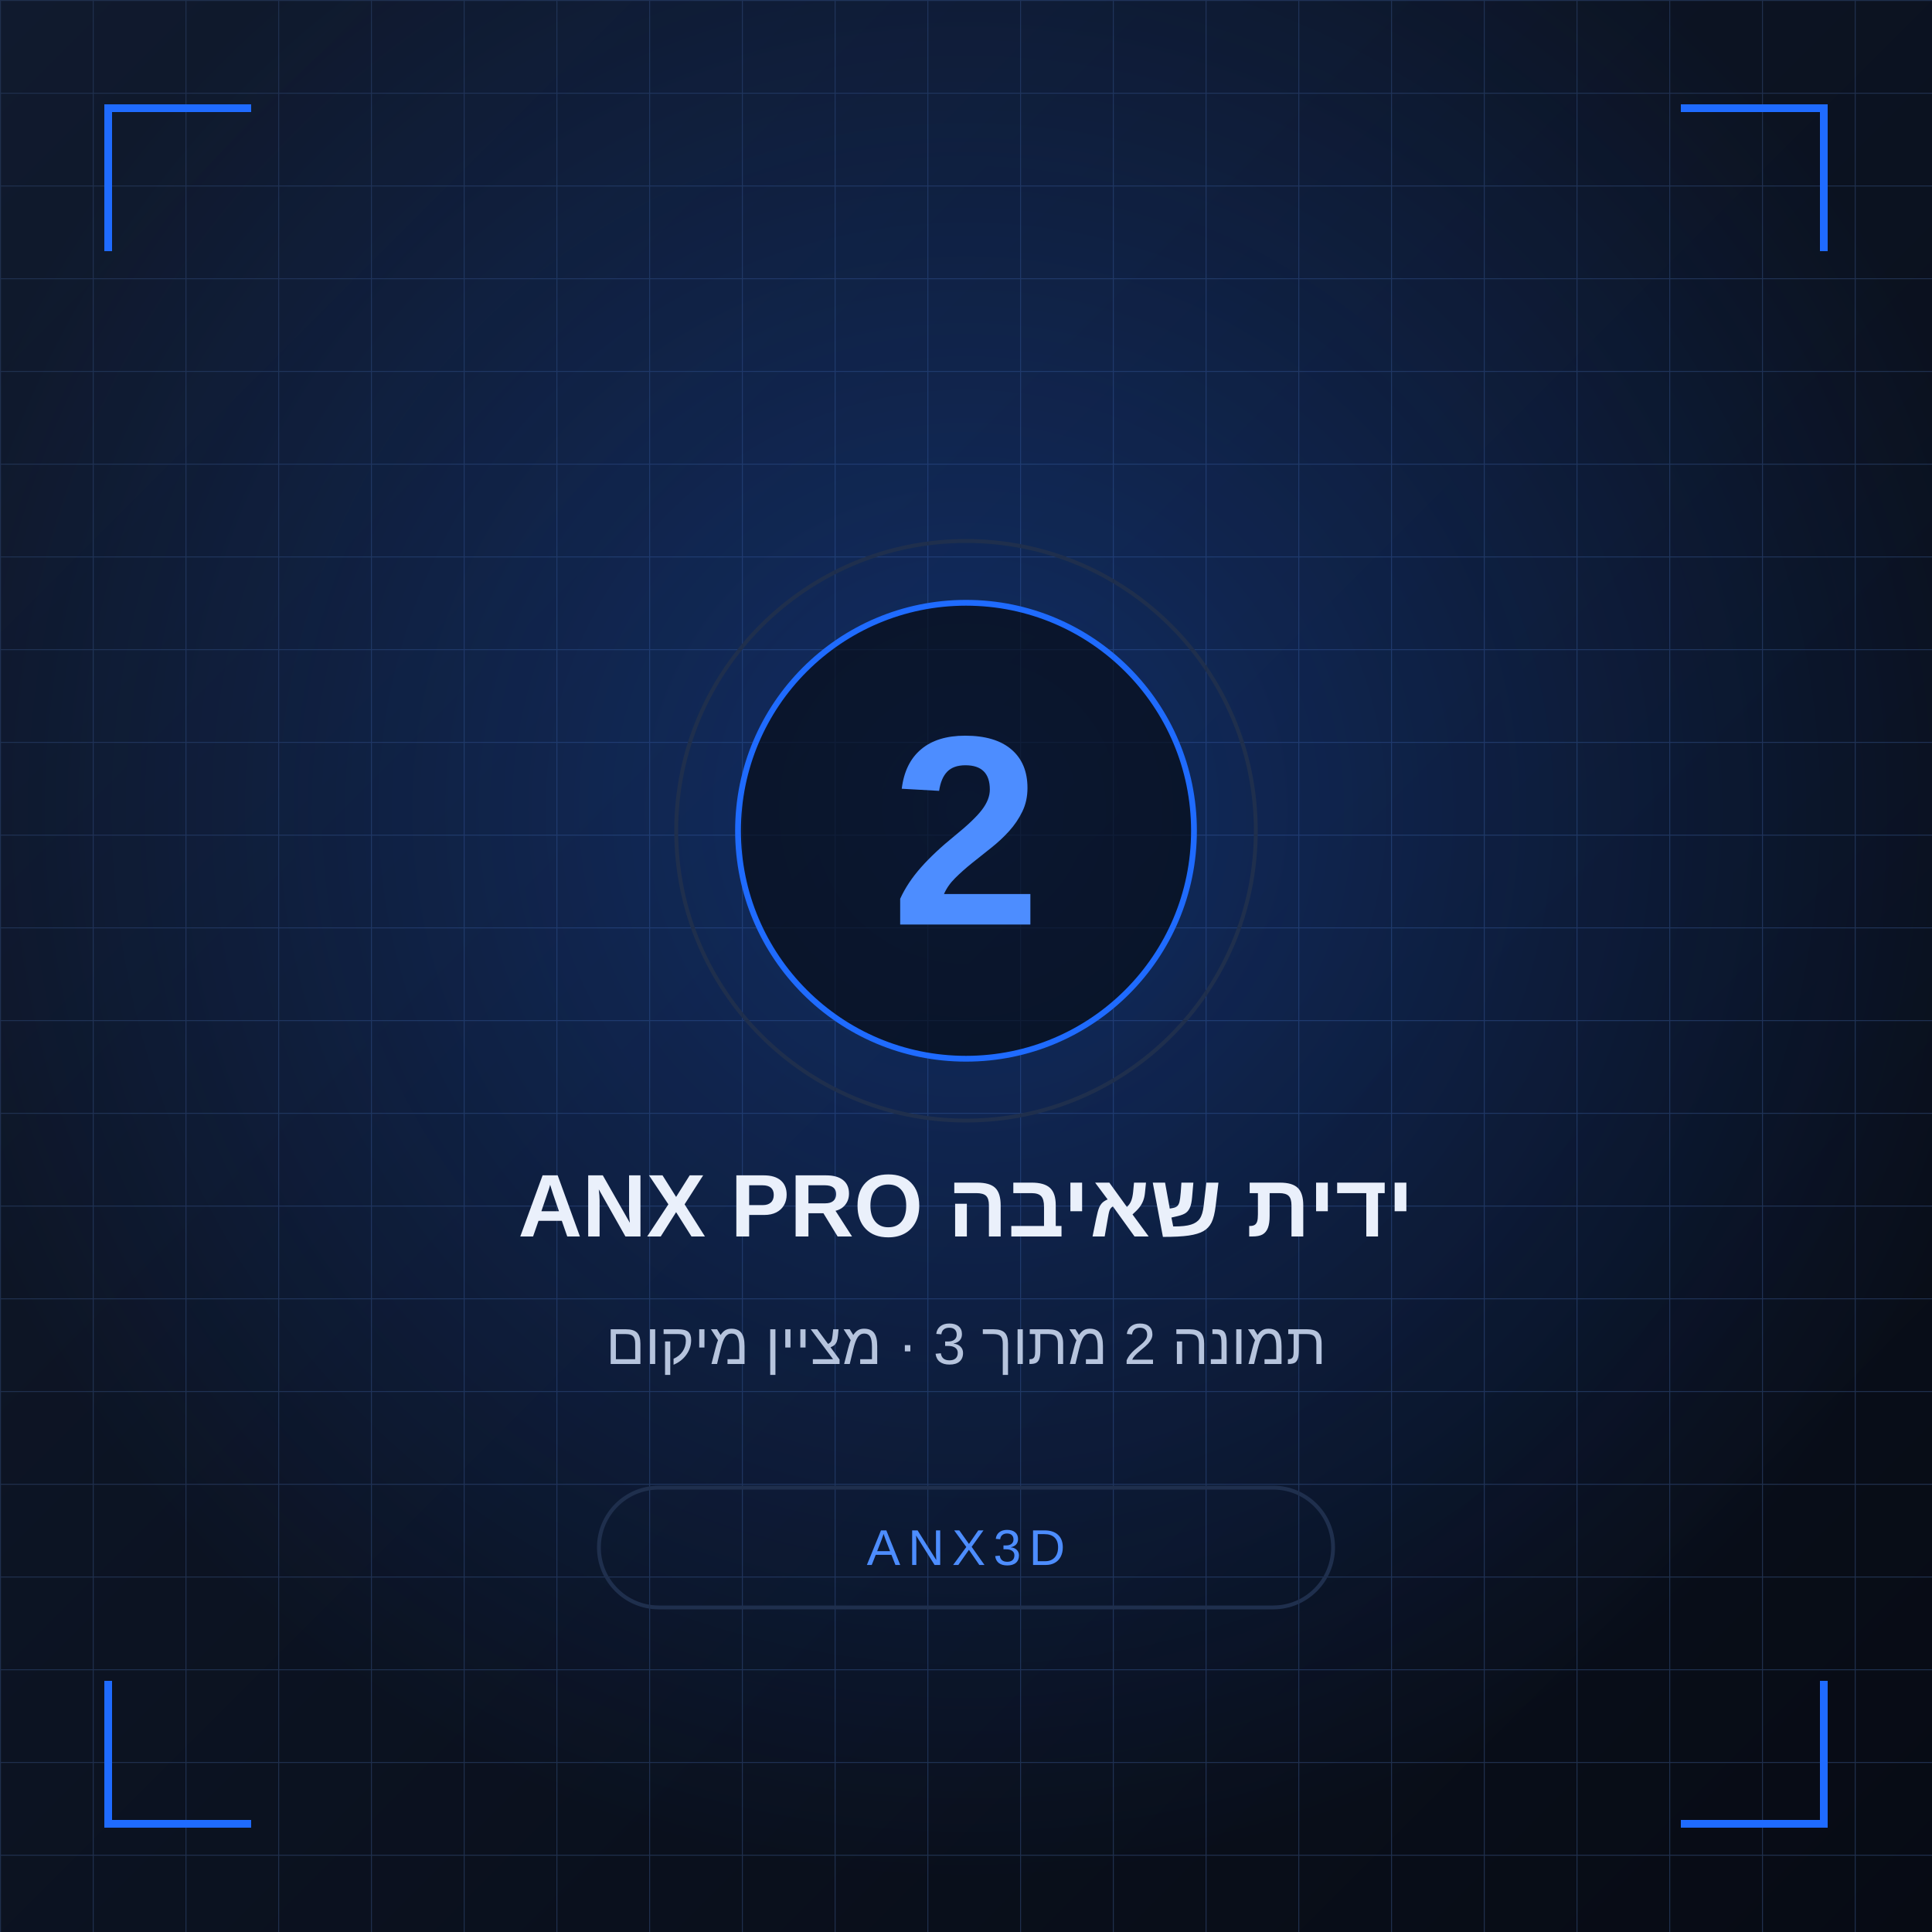
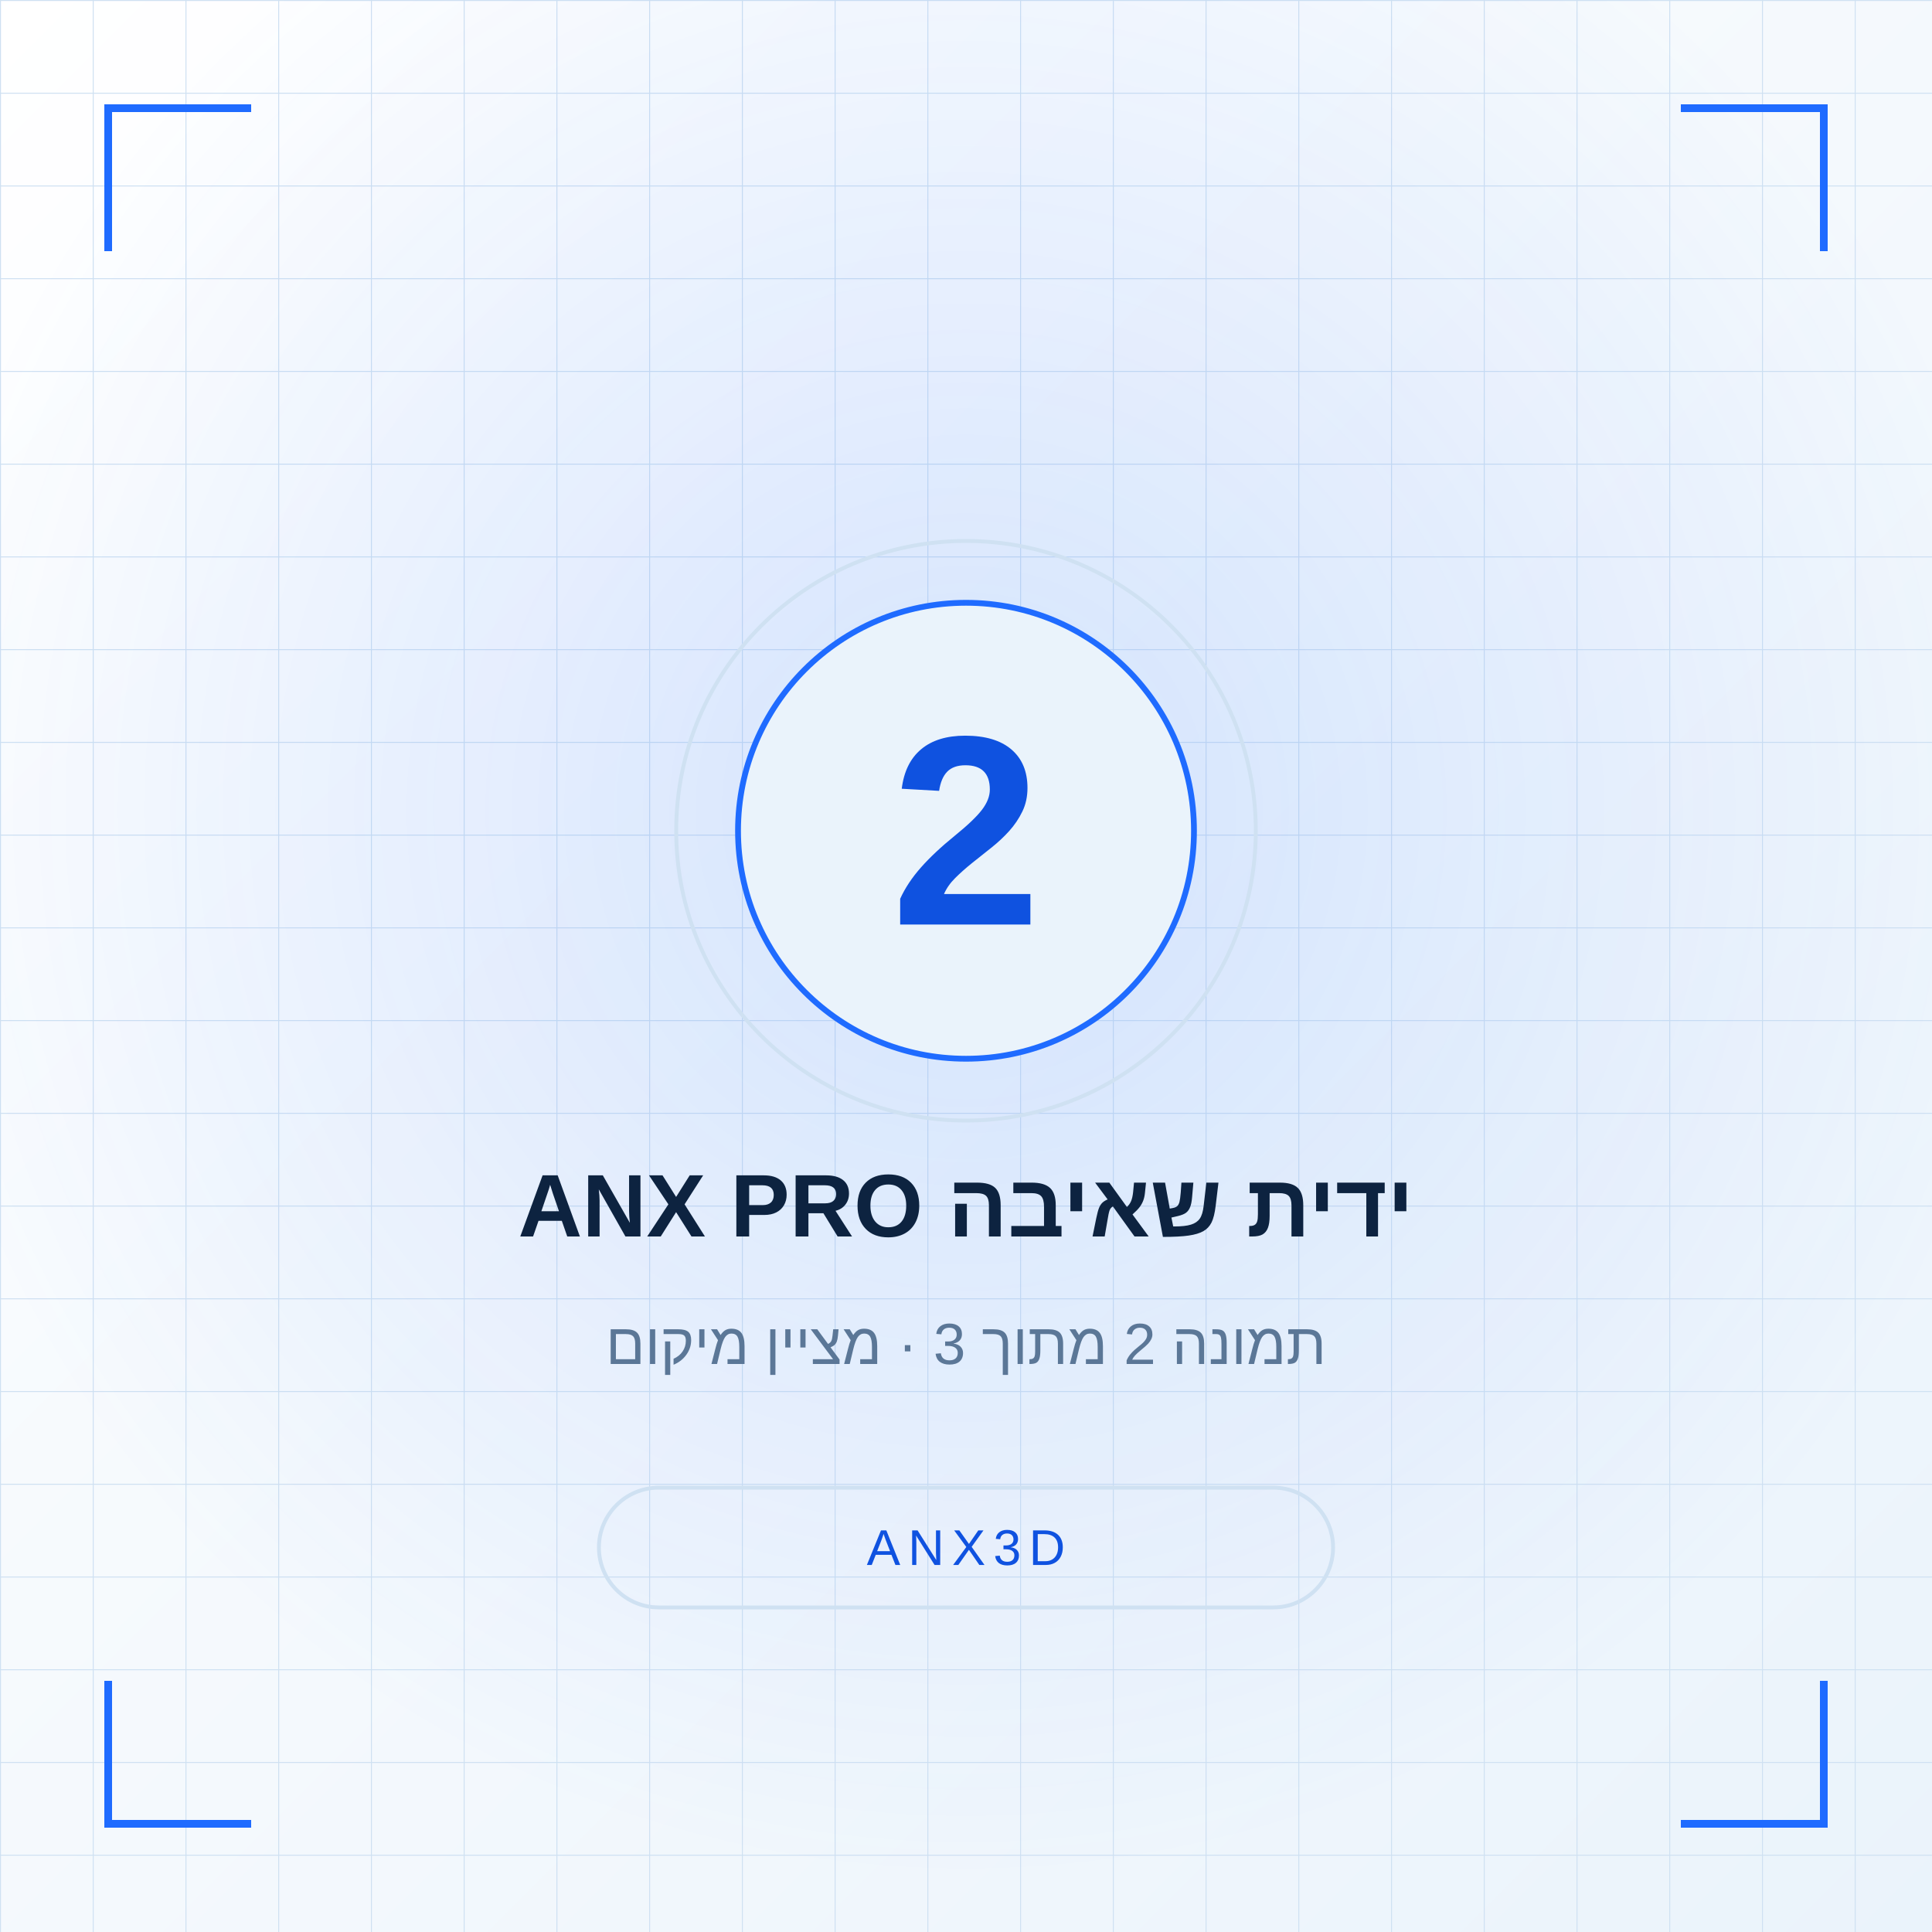
<svg xmlns="http://www.w3.org/2000/svg" width="1000" height="1000" viewBox="0 0 1000 1000" role="img" aria-label="ידית שאיבה ANX PRO — תמונה 2 מתוך 3 (מציין מיקום)">
  <defs>
    <linearGradient id="bg" x1="0" y1="0" x2="1" y2="1">
-       <stop offset="0%" stop-color="#101a2e" />
-       <stop offset="100%" stop-color="#070b14" />
+       <stop offset="0%" stop-color="#ffffff" />
+       <stop offset="100%" stop-color="#eaf3fb" />
    </linearGradient>
    <pattern id="grid" width="48" height="48" patternUnits="userSpaceOnUse">
-       <path d="M48 0H0V48" fill="none" stroke="#1f2f4d" stroke-width="1" />
+       <path d="M48 0H0V48" fill="none" stroke="#cfe1f2" stroke-width="1" />
    </pattern>
    <radialGradient id="glow" cx="50%" cy="42%" r="55%">
-       <stop offset="0%" stop-color="#1f6bff" stop-opacity="0.30" />
+       <stop offset="0%" stop-color="#1f6bff" stop-opacity="0.16" />
      <stop offset="100%" stop-color="#1f6bff" stop-opacity="0" />
    </radialGradient>
  </defs>
  <rect width="1000" height="1000" fill="url(#bg)" />
  <rect width="1000" height="1000" fill="url(#grid)" />
  <rect width="1000" height="1000" fill="url(#glow)" />
  <path d="M56 128V56h72" fill="none" stroke="#1f6bff" stroke-width="4" stroke-linecap="square" />
  <path d="M872 56h72v72" fill="none" stroke="#1f6bff" stroke-width="4" stroke-linecap="square" />
  <path d="M944 872v72h-72" fill="none" stroke="#1f6bff" stroke-width="4" stroke-linecap="square" />
  <path d="M128 944H56v-72" fill="none" stroke="#1f6bff" stroke-width="4" stroke-linecap="square" />
-   <circle cx="500" cy="430" r="150" fill="none" stroke="#1f2f4d" stroke-width="2" />
-   <circle cx="500" cy="430" r="118" fill="#070b14" fill-opacity="0.65" stroke="#1f6bff" stroke-width="3" />
-   <text x="500" y="430" text-anchor="middle" dominant-baseline="central" font-family="Heebo, Arial, sans-serif" font-size="140" font-weight="700" fill="#4d8dff">2</text>
-   <text x="500" y="640" text-anchor="middle" direction="rtl" font-family="Heebo, Arial, sans-serif" font-size="46" font-weight="700" fill="#eaf0fb">ידית שאיבה ANX PRO</text>
-   <text x="500" y="706" text-anchor="middle" direction="rtl" font-family="Heebo, Arial, sans-serif" font-size="30" fill="#b6c4dd">תמונה 2 מתוך 3 · מציין מיקום</text>
-   <rect x="310" y="770" width="380" height="62" rx="31" fill="none" stroke="#1f2f4d" stroke-width="2" />
-   <text x="500" y="801" text-anchor="middle" dominant-baseline="central" font-family="Heebo, Arial, sans-serif" font-size="26" letter-spacing="4" fill="#4d8dff">ANX3D</text>
+   <circle cx="500" cy="430" r="150" fill="none" stroke="#cfe1f2" stroke-width="2" />
+   <circle cx="500" cy="430" r="118" fill="#eaf3fb" stroke="#1f6bff" stroke-width="3" />
+   <text x="500" y="430" text-anchor="middle" dominant-baseline="central" font-family="Heebo, Arial, sans-serif" font-size="140" font-weight="700" fill="#0f52e0">2</text>
+   <text x="500" y="640" text-anchor="middle" direction="rtl" font-family="Heebo, Arial, sans-serif" font-size="46" font-weight="700" fill="#0d2340">ידית שאיבה ANX PRO</text>
+   <text x="500" y="706" text-anchor="middle" direction="rtl" font-family="Heebo, Arial, sans-serif" font-size="30" fill="#5b7797">תמונה 2 מתוך 3 · מציין מיקום</text>
+   <rect x="310" y="770" width="380" height="62" rx="31" fill="none" stroke="#cfe1f2" stroke-width="2" />
+   <text x="500" y="801" text-anchor="middle" dominant-baseline="central" font-family="Heebo, Arial, sans-serif" font-size="26" letter-spacing="4" fill="#0f52e0">ANX3D</text>
</svg>
